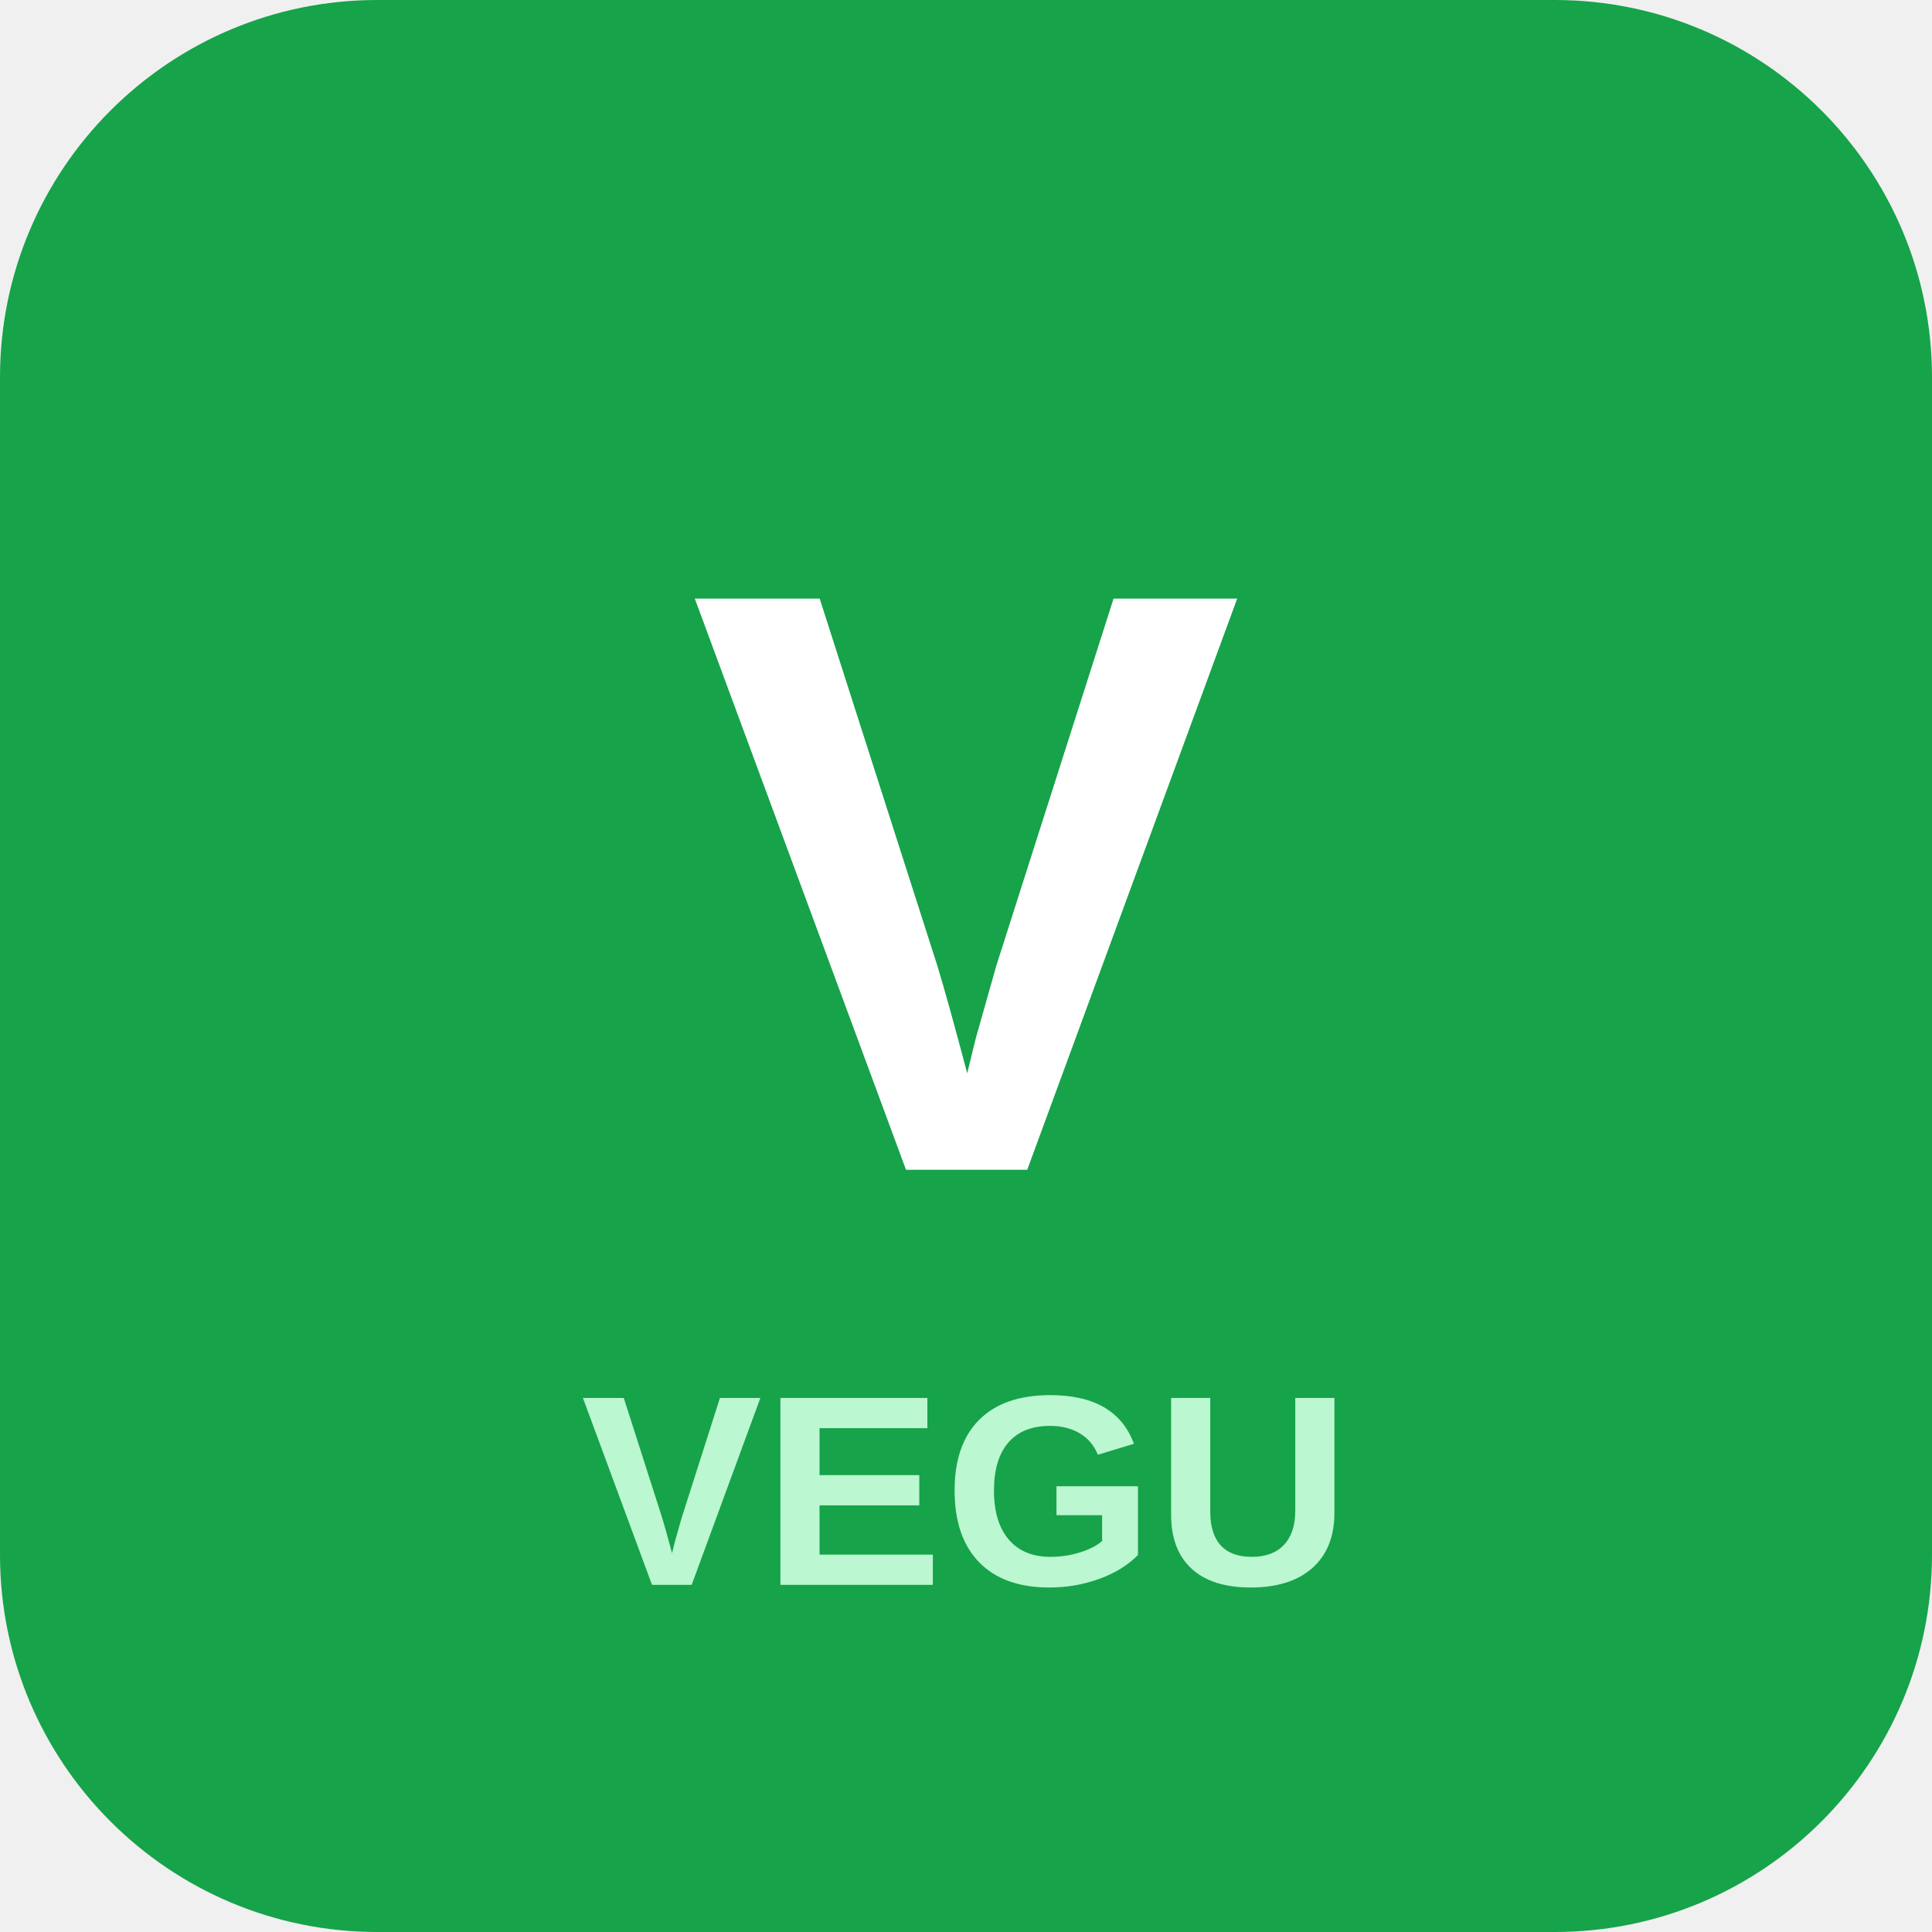
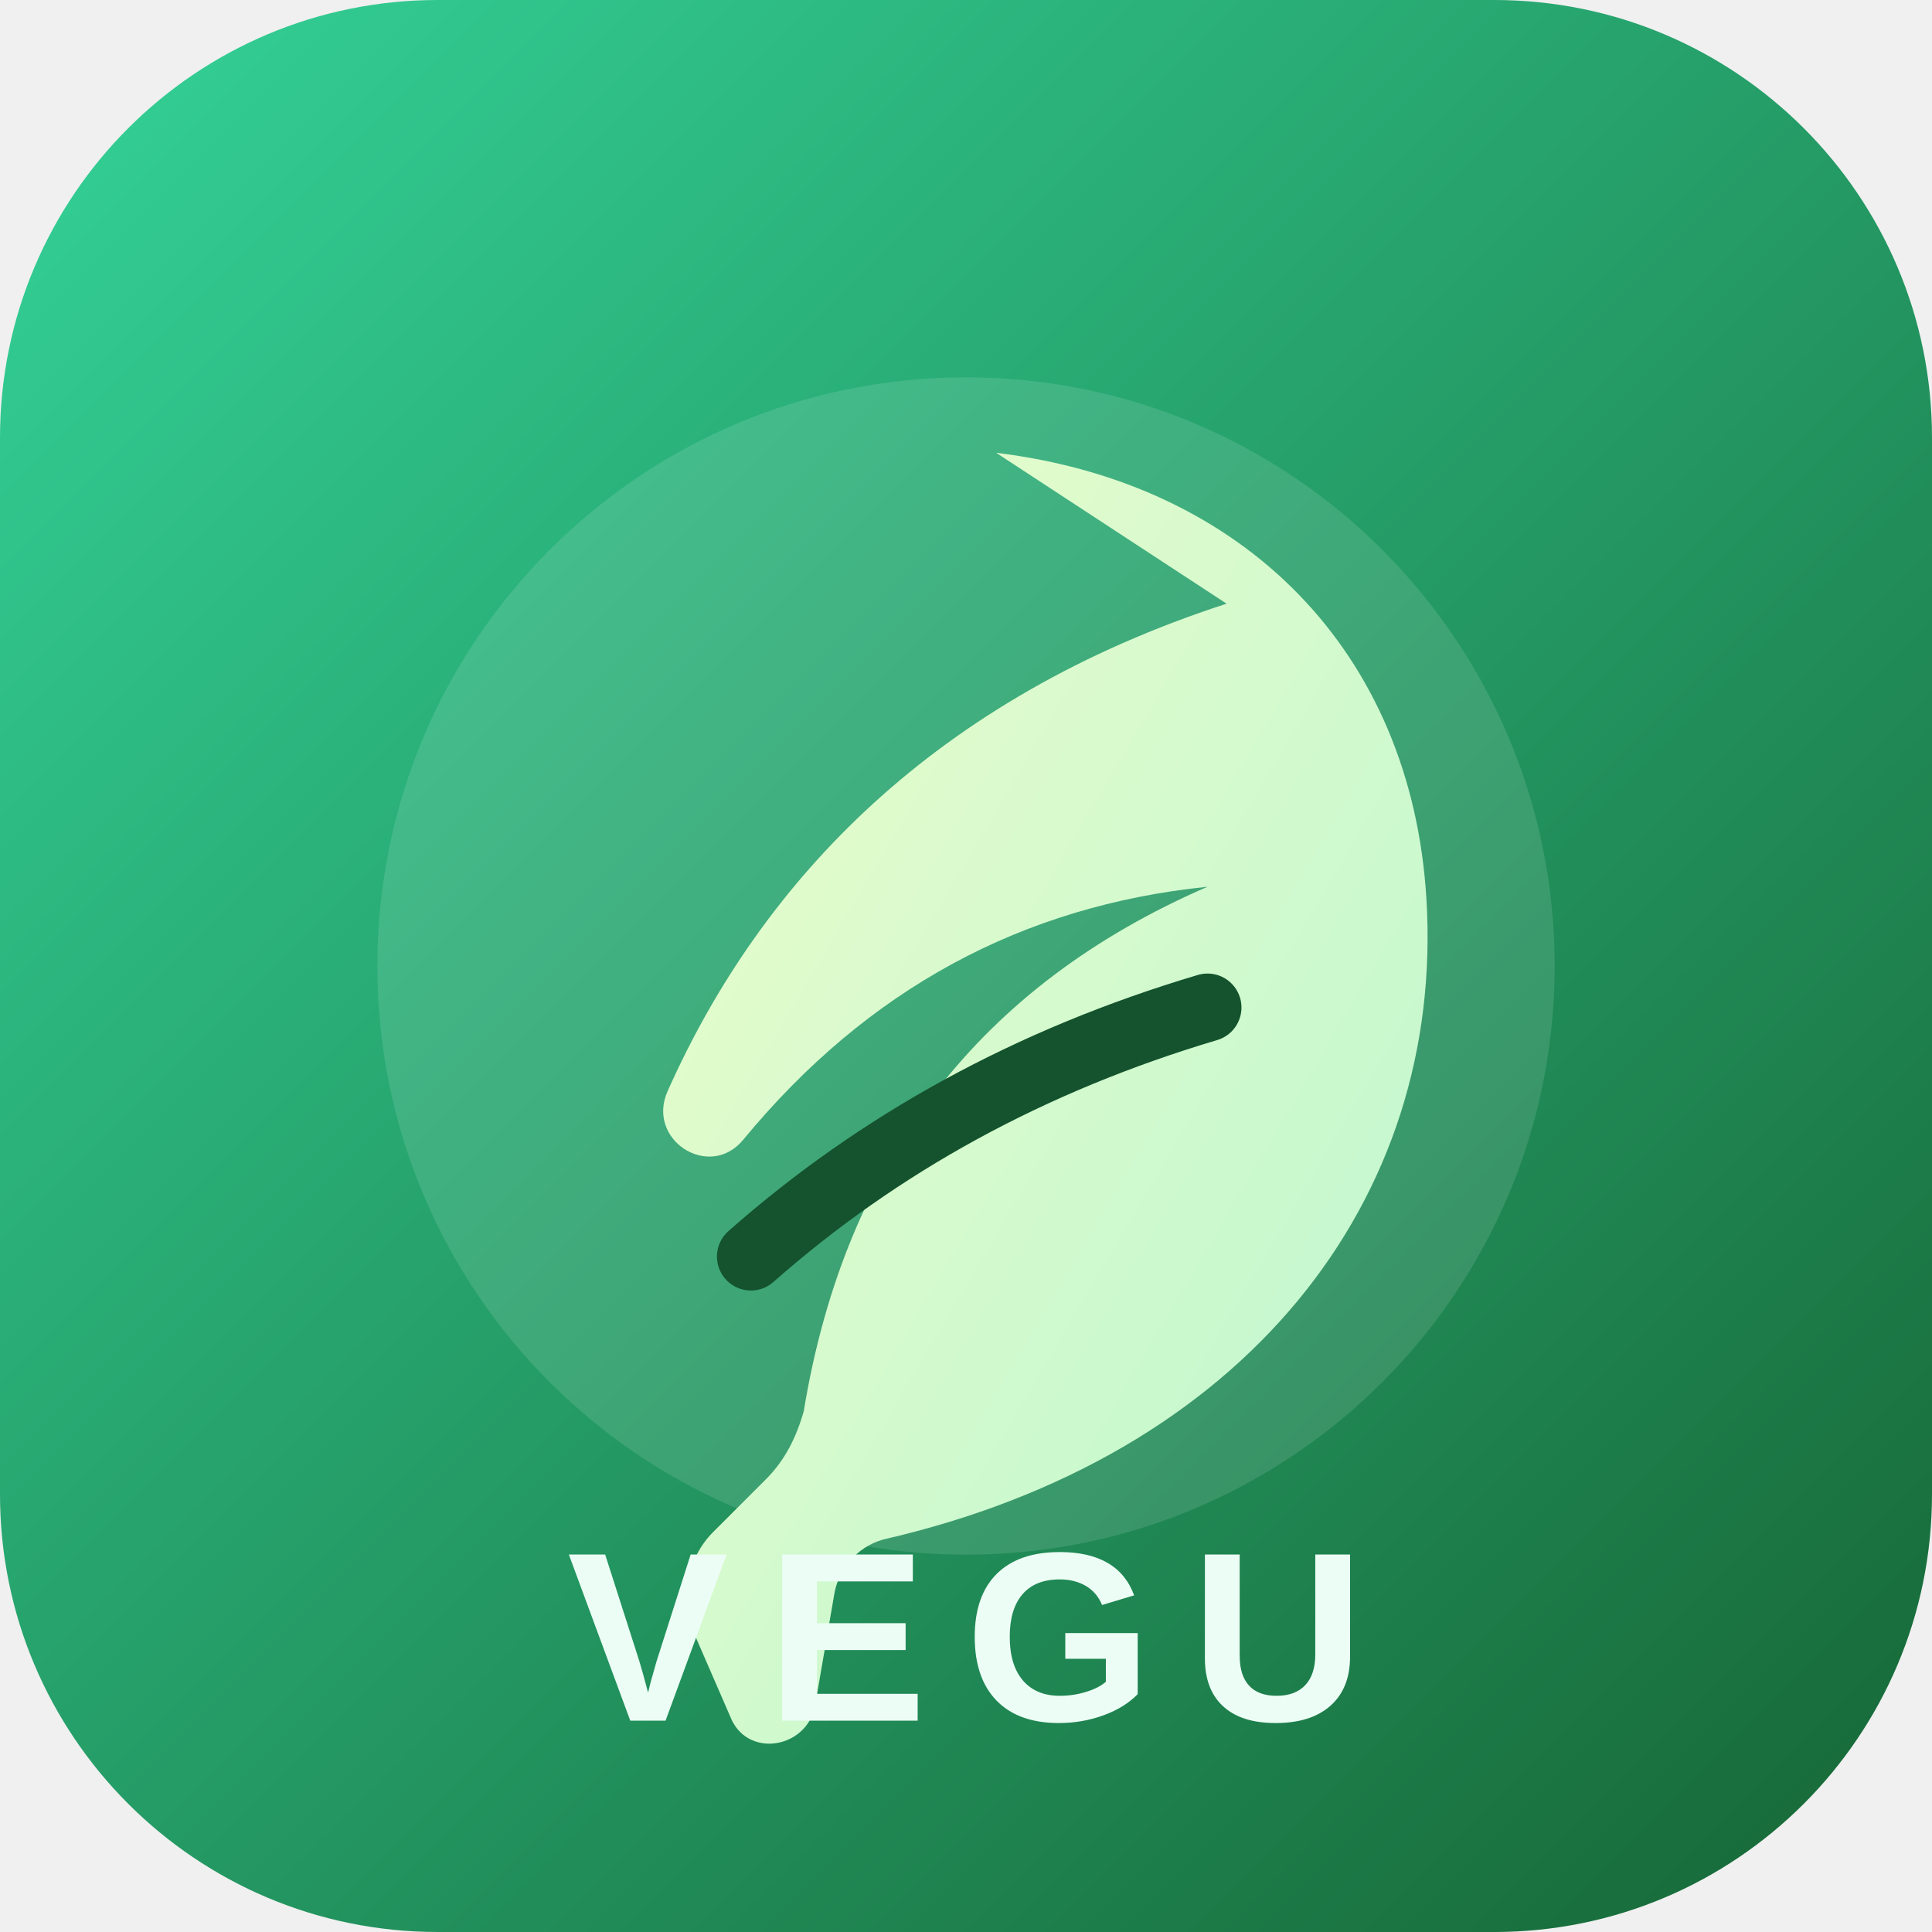
<svg xmlns="http://www.w3.org/2000/svg" width="512" height="512" viewBox="0 0 512 512">
-   <rect width="512" height="512" rx="100" fill="#16a34a" />
-   <text x="256" y="310" font-family="Arial Black, Arial" font-weight="900" font-size="220" fill="white" text-anchor="middle">V</text>
-   <text x="256" y="420" font-family="Arial, sans-serif" font-weight="700" font-size="72" fill="#bbf7d0" text-anchor="middle">VEGU</text>
+   <defs>
+     <linearGradient id="bg" x1="0" y1="0" x2="1" y2="1">
+       <stop offset="0%" stop-color="#34d399" />
+       <stop offset="100%" stop-color="#166534" />
+     </linearGradient>
+     <linearGradient id="leaf" x1="0" y1="0" x2="1" y2="1">
+       <stop offset="0%" stop-color="#ecfccb" />
+       <stop offset="100%" stop-color="#bbf7d0" />
+     </linearGradient>
+   </defs>
+   <rect width="512" height="512" rx="116" fill="url(#bg)" />
+   <circle cx="256" cy="256" r="156" fill="rgba(255,255,255,0.12)" />
+   <path d="M264 120c66 8 110 53 114 118 5 80-48 148-144 170-7 2-12 8-13 15l-5 29c-2 11-17 14-22 4l-10-23c-4-9-2-20 5-27l14-14c5-5 8-11 10-18 11-67 47-113 107-139-49 5-90 27-123 67-9 11-26 0-20-13 25-56 71-104 148-129 11-4 22 3 23 15z" fill="url(#leaf)" />
+   <path d="M199 333c34-30 74-52 121-66" stroke="#14532d" stroke-width="18" stroke-linecap="round" fill="none" />
+   <text x="256" y="456" font-family="Arial, sans-serif" font-weight="700" font-size="64" fill="#ecfdf5" text-anchor="middle" letter-spacing="10">VEGU</text>
</svg>
